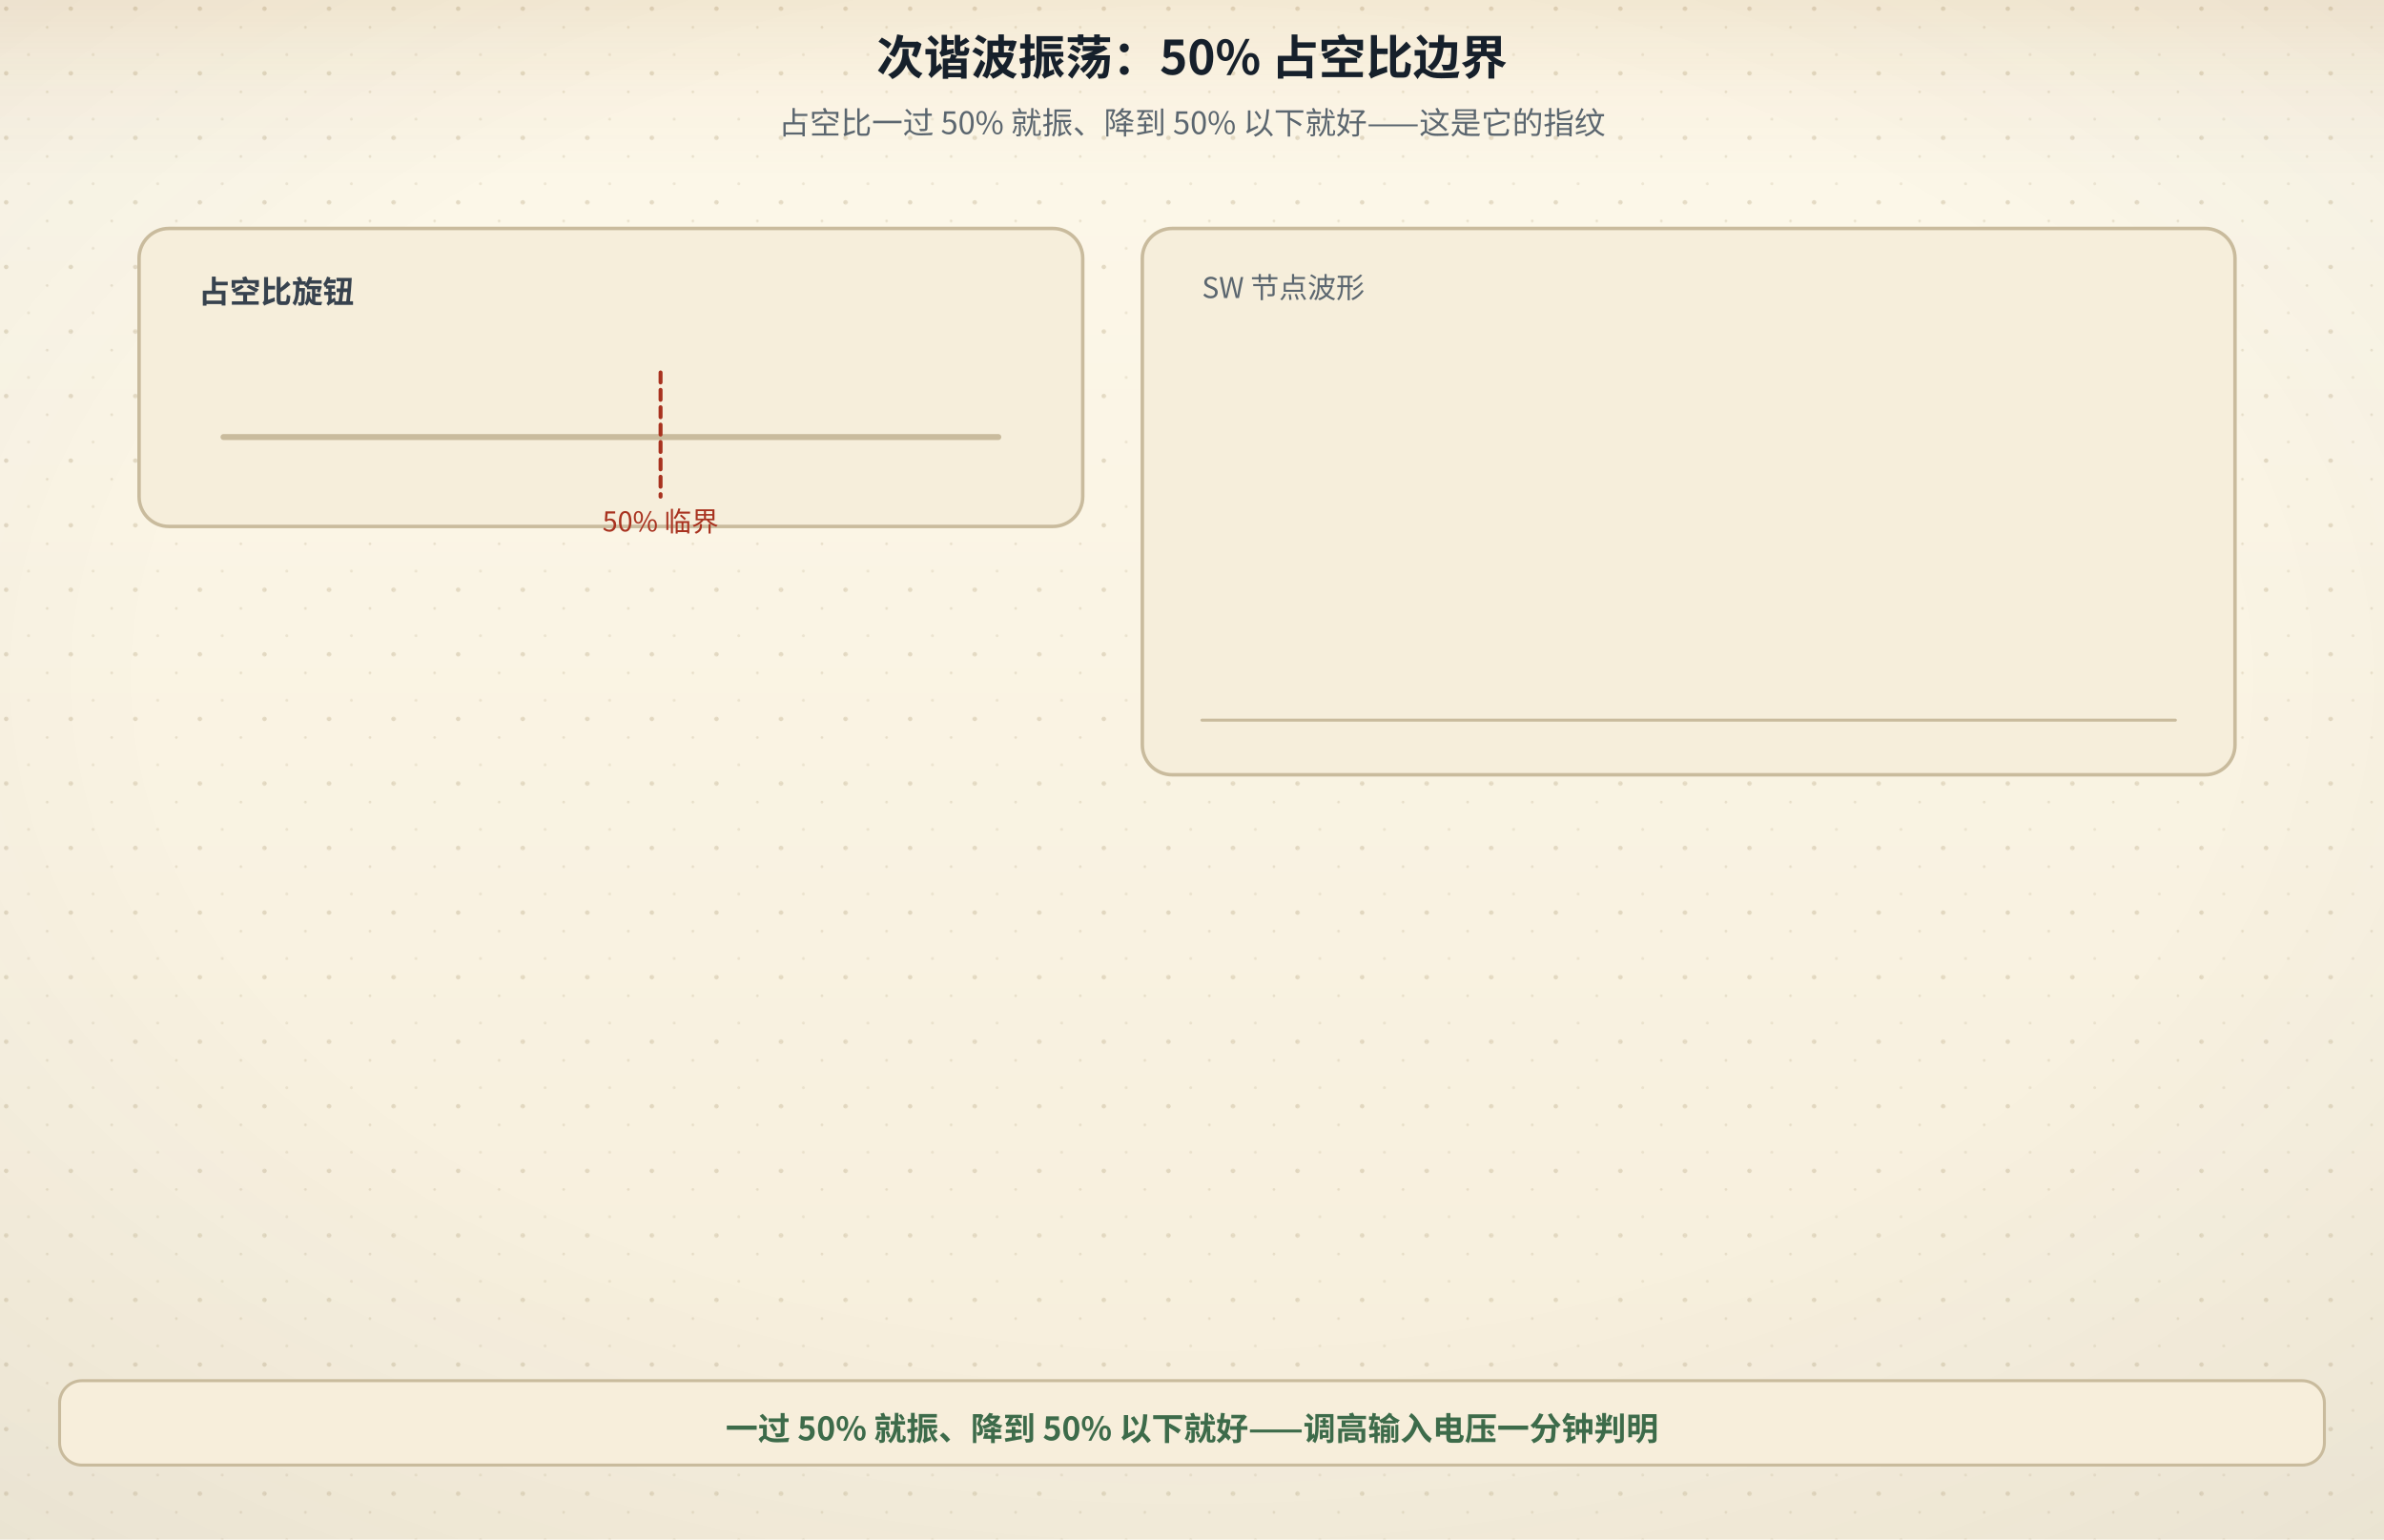
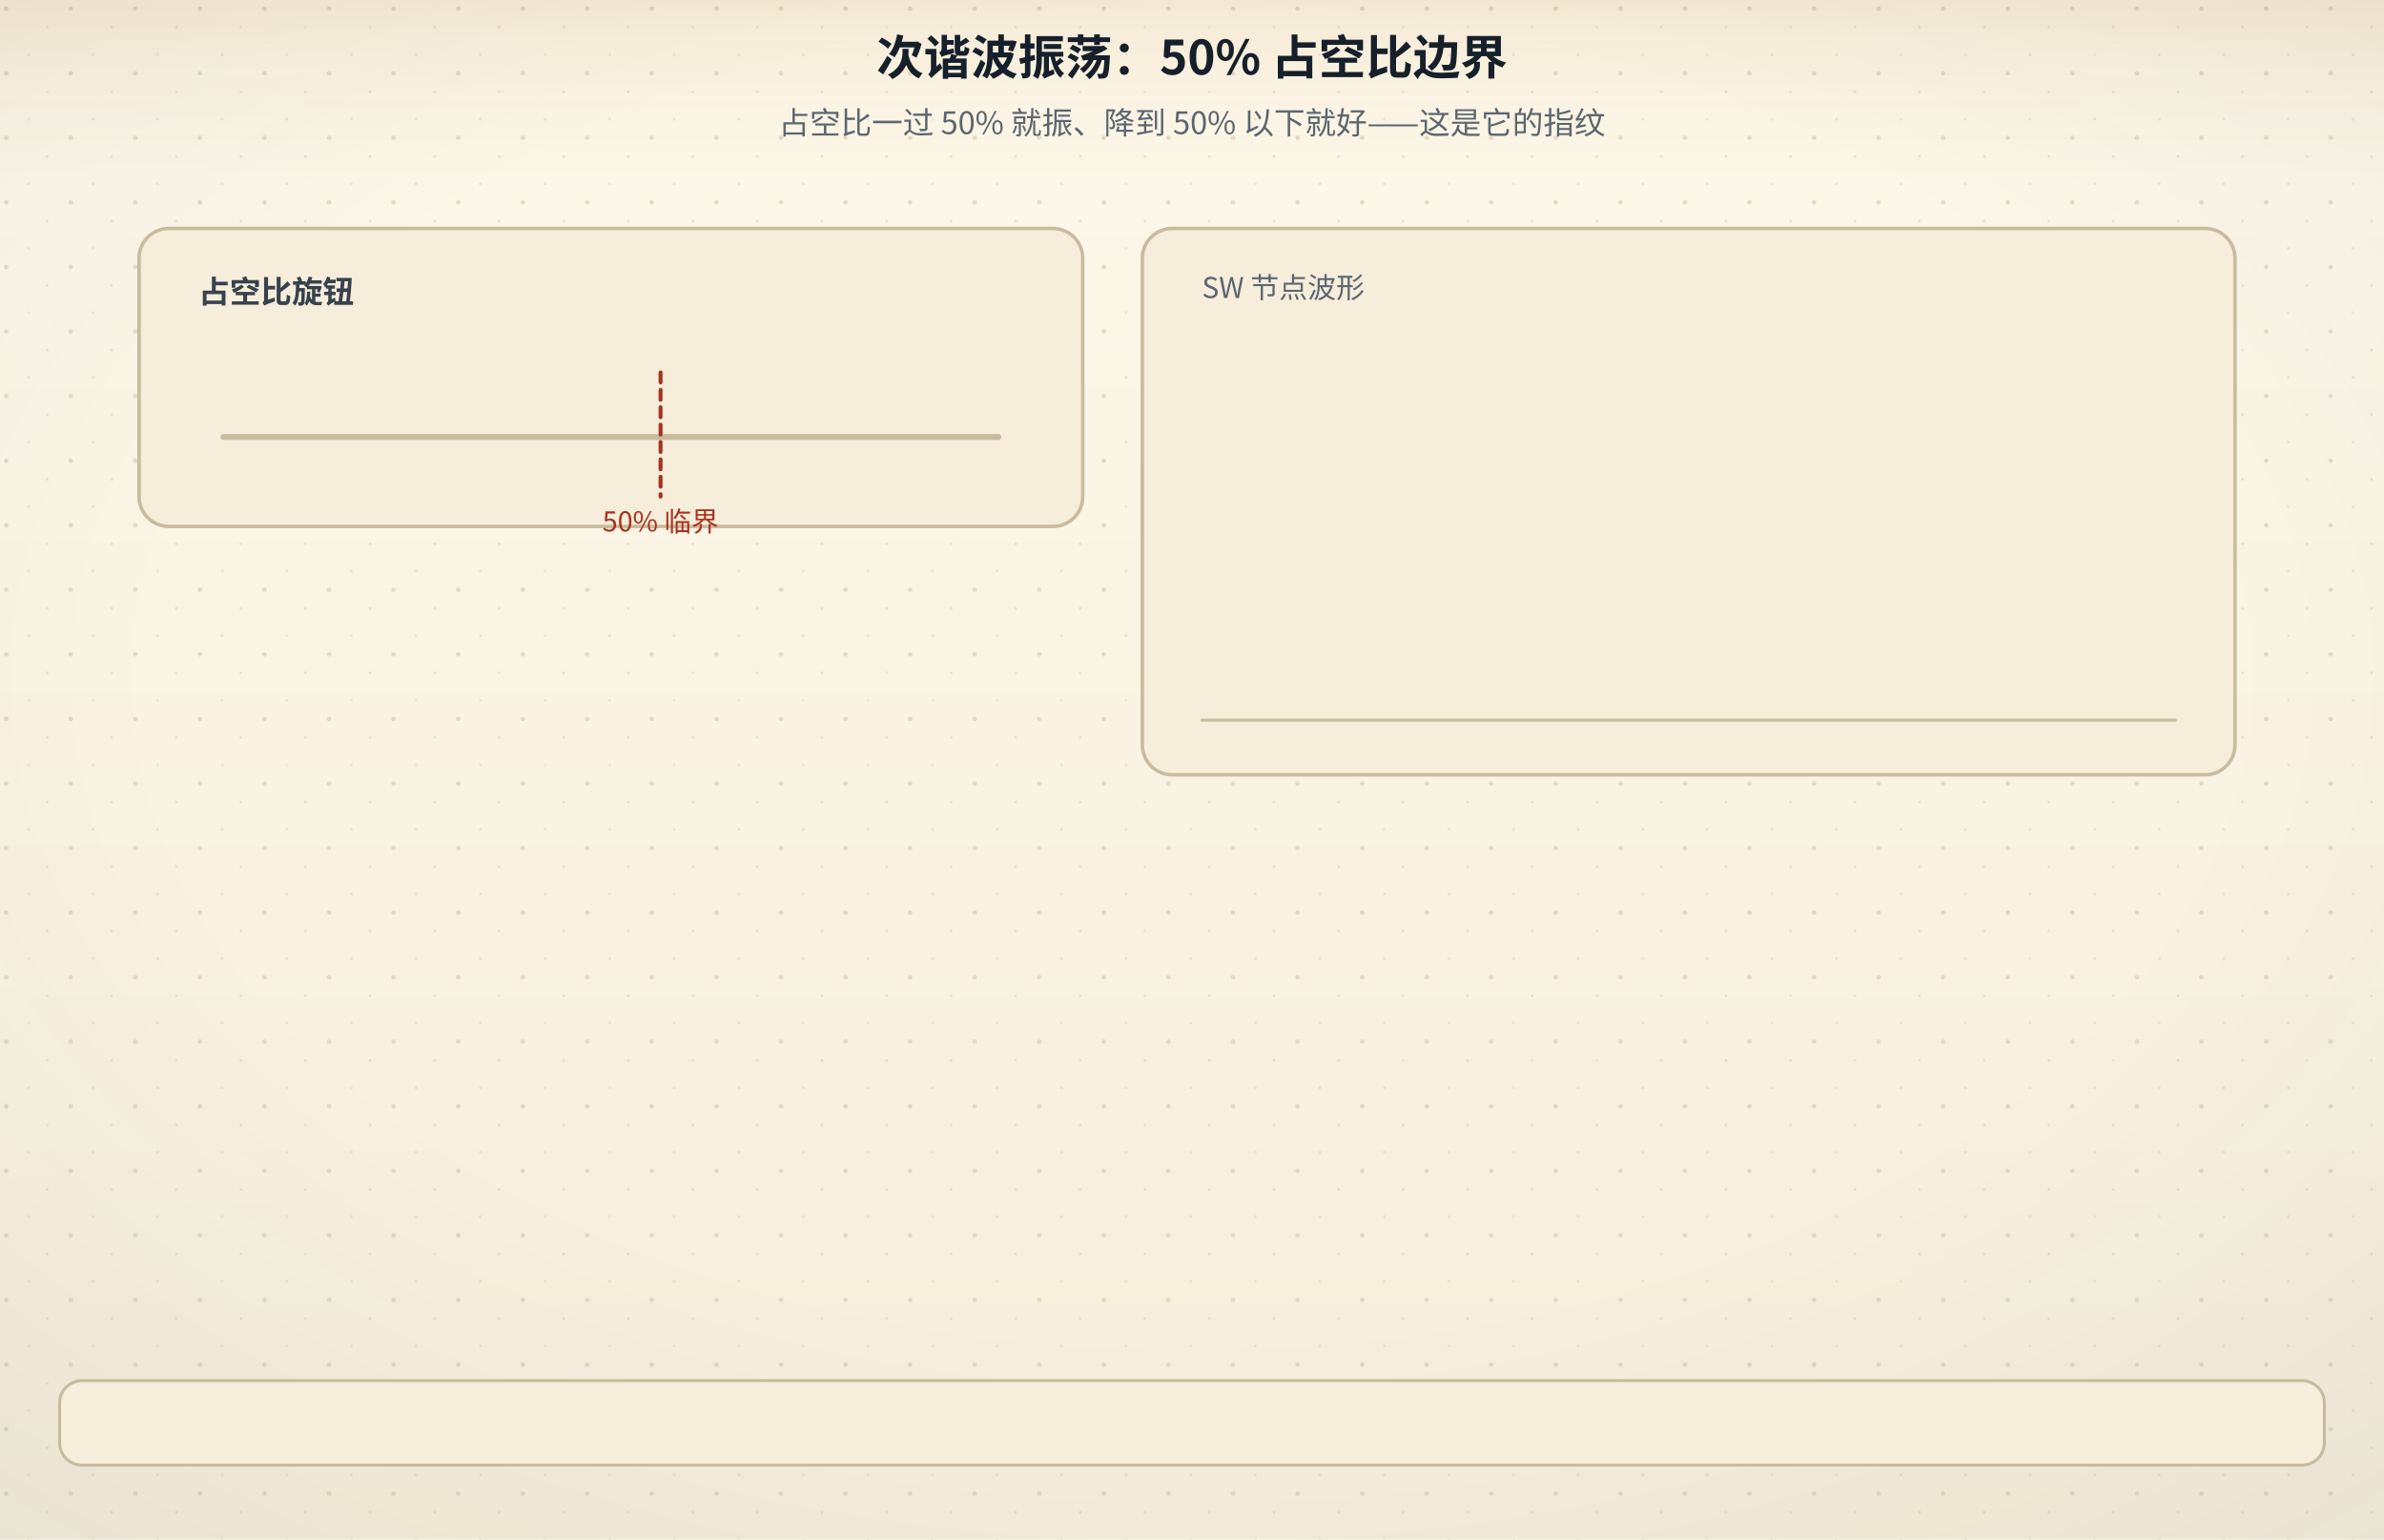
<svg xmlns="http://www.w3.org/2000/svg" viewBox="0 0 960 620" role="img" aria-labelledby="figTitle figDesc">
  <defs>
    <linearGradient id="bgL" x1="0" y1="0" x2="0" y2="1">
      <stop offset="0" stop-color="#fdf8ea" />
      <stop offset="1" stop-color="#f6eedb" />
    </linearGradient>
    <linearGradient id="bgD" x1="0" y1="0" x2="0" y2="1">
      <stop offset="0" stop-color="#141310" />
      <stop offset="1" stop-color="#1d1a14" />
    </linearGradient>
    <radialGradient id="vig" cx="0.5" cy="0.44" r="0.78">
      <stop offset="0.55" stop-color="#16202b" stop-opacity="0" />
      <stop offset="1" stop-color="#16202b" stop-opacity="0.055" />
    </radialGradient>
    <linearGradient id="hdr" x1="0" y1="0" x2="0" y2="1">
      <stop offset="0" stop-color="#a4630f" stop-opacity="0.10" />
      <stop offset="0.55" stop-color="#a4630f" stop-opacity="0.028" />
      <stop offset="1" stop-color="#a4630f" stop-opacity="0" />
    </linearGradient>
    <linearGradient id="hdrD" x1="0" y1="0" x2="0" y2="1">
      <stop offset="0" stop-color="#dcab63" stop-opacity="0.13" />
      <stop offset="0.55" stop-color="#dcab63" stop-opacity="0.04" />
      <stop offset="1" stop-color="#dcab63" stop-opacity="0" />
    </linearGradient>
    <pattern id="dots" width="26" height="26" patternUnits="userSpaceOnUse">
      <circle cx="2.5" cy="3.5" r="0.9" fill="#c9bb9d" />
      <circle cx="19" cy="11" r="0.55" fill="#c9bb9d" opacity="0.7" />
      <circle cx="11.5" cy="22" r="0.6" fill="#c9bb9d" opacity="0.55" />
    </pattern>
    <filter id="soft" x="-40%" y="-40%" width="180%" height="180%">
      <feDropShadow dx="0" dy="1.4" stdDeviation="2" flood-color="#16202b" flood-opacity="0.13" />
    </filter>
    <filter id="pglow" x="-70%" y="-70%" width="240%" height="240%">
      <feGaussianBlur stdDeviation="1.7" result="b" />
      <feMerge>
        <feMergeNode in="b" />
        <feMergeNode in="SourceGraphic" />
      </feMerge>
    </filter>
  </defs>
  <rect class="page-bg" width="960" height="620" fill="url(#bgL)" />
  <rect class="page-grain" width="960" height="620" fill="url(#dots)" />
  <rect class="page-vig" width="960" height="620" fill="url(#vig)" />
  <rect class="page-hdr" width="960" height="72" fill="url(#hdr)" />
  <style>
text{font-family:"Segoe UI","Microsoft YaHei","PingFang SC","Hiragino Sans GB","Noto Sans CJK SC","Source Han Sans SC","Noto Sans SC",sans-serif;}
line,path,polyline,polygon{stroke-linecap:round;stroke-linejoin:round}
.page-bg{fill:url(#bgL)}
.page-grain{opacity:.5}
.page-vig{opacity:1}
.page-hdr{fill:url(#hdr)}
@media (prefers-color-scheme: dark){
.page-bg{fill:url(#bgD)}
.page-grain{opacity:.34}
.page-vig{opacity:.5}
.page-hdr{fill:url(#hdrD)}
[fill="#fdf8ea"]{fill:#141310}
[stroke="#fdf8ea"]{stroke:#141310}
[fill="#f6eedb"]{fill:#1d1a14}
[stroke="#f6eedb"]{stroke:#1d1a14}
[fill="#e0d3b8"]{fill:#3b3529}
[stroke="#e0d3b8"]{stroke:#3b3529}
[fill="#c9bb9d"]{fill:#4a4436}
[stroke="#c9bb9d"]{stroke:#4a4436}
[fill="#16202b"]{fill:#ece4d3}
[stroke="#16202b"]{stroke:#ece4d3}
[fill="#37424e"]{fill:#cfc6b4}
[stroke="#37424e"]{stroke:#cfc6b4}
[fill="#5b666f"]{fill:#a79e8b}
[stroke="#5b666f"]{stroke:#a79e8b}
[fill="#8b8272"]{fill:#857c6c}
[stroke="#8b8272"]{stroke:#857c6c}
text[fill="#fdf8ea"]{fill:#f9f3e3}
[fill="#e6eff3"]{fill:#17262e}
[fill="#e4f1f3"]{fill:#15262a}
[fill="#e8efe6"]{fill:#182418}
[fill="#f6e7e1"]{fill:#281a16}
[fill="#f7eedb"]{fill:#292114}
[fill="#efe8ee"]{fill:#241c22}
text[fill="#1f5d7a"]{fill:#7fb7cf}
:is(rect,circle,path,line,polygon,polyline,ellipse,g)[fill="#1f5d7a"]{fill:#2b4d5f}
[stroke="#1f5d7a"]{stroke:#6fa3b9}
text[fill="#2f7f96"]{fill:#8ac9d8}
:is(rect,circle,path,line,polygon,polyline,ellipse,g)[fill="#2f7f96"]{fill:#2b5660}
[stroke="#2f7f96"]{stroke:#77b2c1}
text[fill="#3d6b4a"]{fill:#98c096}
:is(rect,circle,path,line,polygon,polyline,ellipse,g)[fill="#3d6b4a"]{fill:#2f4a33}
[stroke="#3d6b4a"]{stroke:#7aa87c}
text[fill="#a8321f"]{fill:#e0907a}
:is(rect,circle,path,line,polygon,polyline,ellipse,g)[fill="#a8321f"]{fill:#55231b}
[stroke="#a8321f"]{stroke:#c07a63}
text[fill="#a4630f"]{fill:#dcab63}
:is(rect,circle,path,line,polygon,polyline,ellipse,g)[fill="#a4630f"]{fill:#553a17}
[stroke="#a4630f"]{stroke:#c08a45}
text[fill="#6b3f63"]{fill:#c4a2bf}
:is(rect,circle,path,line,polygon,polyline,ellipse,g)[fill="#6b3f63"]{fill:#452c40}
[stroke="#6b3f63"]{stroke:#a17c9b}
}
</style>
  <text x="480" y="30" text-anchor="middle" font-size="19" font-weight="bold" fill="#16202b">次谐波振荡：50% 占空比边界</text>
  <text x="480" y="54" text-anchor="middle" font-size="12.5" fill="#5b666f">占空比一过 50% 就振、降到 50% 以下就好——这是它的指纹</text>
  <rect x="56" y="92" width="380" height="120" rx="12" fill="#f6eedb" stroke="#c9bb9d" stroke-width="1.4" />
  <text x="80" y="122" font-size="12.5" font-weight="bold" fill="#37424e">占空比旋钮</text>
  <line x1="90" y1="176" x2="402" y2="176" stroke="#c9bb9d" stroke-width="2.4" />
  <line x1="266" y1="150" x2="266" y2="200" stroke="#a8321f" stroke-width="1.6" stroke-dasharray="4,3" />
  <text x="266" y="214" text-anchor="middle" font-size="11" fill="#a8321f">50% 临界</text>
  <rect x="460" y="92" width="440" height="220" rx="12" fill="#f6eedb" stroke="#c9bb9d" stroke-width="1.4" />
  <text x="484" y="120" font-size="11.5" fill="#5b666f">SW 节点波形</text>
  <line x1="484" y1="290" x2="876" y2="290" stroke="#c9bb9d" stroke-width="1.2" />
-   <g opacity="0">
+   <g data-beat="旋钮在40%" opacity="0">
    <circle cx="182" cy="176" r="13" fill="#e6eff3" stroke="#1f5d7a" stroke-width="2.4" />
    <text x="182" y="144" text-anchor="middle" font-size="13" font-weight="bold" fill="#1f5d7a">40%</text>
    <path d="M484,290 l30,-44 l30,44 l30,-44 l30,44 l30,-44 l30,44 l30,-44 l30,44 l30,-44 l30,44 l30,-44 l30,44 l30,-44" fill="none" stroke="#1f5d7a" stroke-width="2.2" />
    <animate attributeName="opacity" values="0;1" keyTimes="0;1" calcMode="spline" keySplines="0.25 0.1 0.25 1" begin="0s" dur="0.45s" fill="freeze" />
    <animate attributeName="opacity" values="1;0" keyTimes="0;1" calcMode="spline" keySplines="0.4 0 0.6 1" begin="1.5s" dur="0.4s" fill="freeze" />
    <animateTransform attributeName="transform" type="translate" from="0 0" to="0 -6" begin="0s" dur="0.6s" fill="freeze" calcMode="spline" keySplines="0.25 0.1 0.25 1" keyTimes="0;1" />
  </g>
-   <g opacity="0">
+   <g data-beat="推过50%" opacity="0">
    <circle cx="310" cy="176" r="13" fill="#f7eedb" stroke="#a4630f" stroke-width="2.4" />
    <text x="310" y="144" text-anchor="middle" font-size="13" font-weight="bold" fill="#a4630f">55%</text>
    <path d="M484,290 l24,-52 l24,52 l24,-52 l24,52 l24,-52 l24,52 l24,-52 l24,52 l24,-52 l24,52 l24,-52 l24,52 l24,-52" fill="none" stroke="#a4630f" stroke-width="2.4" />
    <animate attributeName="opacity" values="0;1" keyTimes="0;1" calcMode="spline" keySplines="0.25 0.1 0.25 1" begin="1.5s" dur="0.45s" fill="freeze" />
    <animate attributeName="opacity" values="1;0" keyTimes="0;1" calcMode="spline" keySplines="0.4 0 0.6 1" begin="3.2s" dur="0.4s" fill="freeze" />
    <animateTransform attributeName="transform" type="translate" from="0 0" to="0 -6" begin="1.5s" dur="0.6s" fill="freeze" calcMode="spline" keySplines="0.25 0.1 0.25 1" keyTimes="0;1" />
  </g>
-   <g opacity="0">
+   <g data-beat="一宽一窄" opacity="0">
    <path d="M484,290 l56,-64 l36,64 l56,-64 l36,64 l56,-64 l36,64 l56,-64 l36,64 l56,-64 l36,64" fill="none" stroke="#a8321f" stroke-width="2.6" />
    <text x="600" y="132" font-size="12.5" font-weight="bold" fill="#a8321f">一宽一窄交替 · 周期翻倍</text>
    <animate attributeName="opacity" values="0;1" keyTimes="0;1" calcMode="spline" keySplines="0.25 0.1 0.25 1" begin="3.2s" dur="0.45s" fill="freeze" />
    <animate attributeName="opacity" values="1;0" keyTimes="0;1" calcMode="spline" keySplines="0.4 0 0.6 1" begin="5s" dur="0.4s" fill="freeze" />
    <animateTransform attributeName="transform" type="translate" from="0 0" to="0 -6" begin="3.2s" dur="0.6s" fill="freeze" calcMode="spline" keySplines="0.25 0.1 0.25 1" keyTimes="0;1" />
  </g>
-   <g opacity="0">
+   <g data-beat="纹波半频" opacity="0">
    <rect x="460" y="330" width="440" height="100" rx="12" fill="#f6eedb" stroke="#c9bb9d" stroke-width="1.4" />
    <line x1="484" y1="400" x2="876" y2="400" stroke="#c9bb9d" stroke-width="1.2" />
    <line x1="620" y1="356" x2="620" y2="416" stroke="#6b3f63" stroke-width="2" />
    <text x="612" y="424" text-anchor="middle" font-size="11" fill="#6b3f63">f_sw / 2</text>
    <circle cx="740" cy="400" r="5" fill="#6b3f63" />
    <text x="736" y="424" text-anchor="middle" font-size="11" fill="#5b666f">f_sw</text>
    <text x="484" y="352" font-size="11.5" font-weight="bold" fill="#6b3f63">输出纹波频谱：出现半频分量</text>
    <animate attributeName="opacity" values="0;1" keyTimes="0;1" calcMode="spline" keySplines="0.25 0.1 0.25 1" begin="5s" dur="0.45s" fill="freeze" />
    <animate attributeName="opacity" values="1;0" keyTimes="0;1" calcMode="spline" keySplines="0.4 0 0.6 1" begin="6.5s" dur="0.4s" fill="freeze" />
    <animateTransform attributeName="transform" type="translate" from="0 0" to="0 -6" begin="5s" dur="0.6s" fill="freeze" calcMode="spline" keySplines="0.25 0.1 0.25 1" keyTimes="0;1" />
  </g>
-   <g opacity="0">
+   <g data-beat="斜坡补偿" opacity="0">
    <rect x="56" y="330" width="380" height="100" rx="12" fill="#e6eff3" stroke="#1f5d7a" stroke-width="1.8" />
    <line x1="80" y1="410" x2="410" y2="410" stroke="#c9bb9d" stroke-width="1.2" />
    <path d="M80,410 L410,352" fill="none" stroke="#1f5d7a" stroke-width="2.4" />
    <text x="80" y="352" font-size="12" font-weight="bold" fill="#1f5d7a">下斜坡压回放大系数 &lt; 1</text>
    <text x="80" y="444" font-size="11.5" fill="#5b666f">人为叠加，抵消逐周期放大</text>
    <animate attributeName="opacity" values="0;1" keyTimes="0;1" calcMode="spline" keySplines="0.25 0.1 0.25 1" begin="6.5s" dur="0.45s" fill="freeze" />
    <animate attributeName="opacity" values="1;0" keyTimes="0;1" calcMode="spline" keySplines="0.4 0 0.6 1" begin="8s" dur="0.4s" fill="freeze" />
    <animateTransform attributeName="transform" type="translate" from="0 0" to="0 -6" begin="6.5s" dur="0.6s" fill="freeze" calcMode="spline" keySplines="0.25 0.1 0.25 1" keyTimes="0;1" />
  </g>
-   <g opacity="0">
+   <g data-beat="边界指纹" opacity="0">
    <rect x="56" y="452" width="840" height="120" rx="12" fill="#e8efe6" stroke="#3d6b4a" stroke-width="2" />
    <text x="84" y="488" font-size="14" font-weight="bold" fill="#3d6b4a">边界指纹：占空比一过 50% 就振，降到 50% 以下就好</text>
    <text x="84" y="516" font-size="12.5" fill="#16202b">一分钟验证：调高输入电压（减小占空比），看振荡是否消失。</text>
    <text x="84" y="540" font-size="12.5" fill="#16202b">消失即次谐波振荡——加斜坡补偿或降低环路增益。</text>
    <animate attributeName="opacity" values="0;1" keyTimes="0;1" calcMode="spline" keySplines="0.25 0.1 0.25 1" begin="8s" dur="0.45s" fill="freeze" />
    <animateTransform attributeName="transform" type="translate" from="0 0" to="0 -4" begin="8s" dur="0.6s" fill="freeze" calcMode="spline" keySplines="0.25 0.1 0.25 1" keyTimes="0;1" />
  </g>
  <rect x="24" y="556" width="912" height="34" rx="9" fill="#f7eedb" stroke="#c9bb9d" stroke-width="1.2" />
-   <g opacity="0">
-     <animate attributeName="opacity" values="0;1" keyTimes="0;1" calcMode="spline" keySplines="0.25 0.1 0.25 1" begin="0s" dur="0.45s" fill="freeze" />
-     <animate attributeName="opacity" values="1;0" keyTimes="0;1" calcMode="spline" keySplines="0.4 0 0.6 1" begin="1.5s" dur="0.4s" fill="freeze" />
+   <g data-caption="旋钮在40%" opacity="0">
+     <animate attributeName="opacity" values="0;1" keyTimes="0;1" calcMode="spline" keySplines="0.25 0.1 0.25 1" begin="0s" dur="0.2s" fill="freeze" />
+     <animate attributeName="opacity" values="1;0" keyTimes="0;1" calcMode="spline" keySplines="0.4 0 0.6 1" begin="1.3s" dur="0.2s" fill="freeze" />
    <text x="480" y="580" text-anchor="middle" font-size="13" font-weight="bold" fill="#1f5d7a">起点：占空比 40%，电流环工作正常，SW 波形规整</text>
  </g>
-   <g opacity="0">
-     <animate attributeName="opacity" values="0;1" keyTimes="0;1" calcMode="spline" keySplines="0.25 0.1 0.25 1" begin="1.5s" dur="0.45s" fill="freeze" />
-     <animate attributeName="opacity" values="1;0" keyTimes="0;1" calcMode="spline" keySplines="0.4 0 0.6 1" begin="3.2s" dur="0.4s" fill="freeze" />
+   <g data-caption="推过50%" opacity="0">
+     <animate attributeName="opacity" values="0;1" keyTimes="0;1" calcMode="spline" keySplines="0.25 0.1 0.25 1" begin="1.5s" dur="0.2s" fill="freeze" />
+     <animate attributeName="opacity" values="1;0" keyTimes="0;1" calcMode="spline" keySplines="0.4 0 0.6 1" begin="3s" dur="0.2s" fill="freeze" />
    <text x="480" y="580" text-anchor="middle" font-size="13" font-weight="bold" fill="#a4630f">负载加重，占空比推到 55%——越过临界点</text>
  </g>
-   <g opacity="0">
-     <animate attributeName="opacity" values="0;1" keyTimes="0;1" calcMode="spline" keySplines="0.25 0.1 0.25 1" begin="3.2s" dur="0.45s" fill="freeze" />
-     <animate attributeName="opacity" values="1;0" keyTimes="0;1" calcMode="spline" keySplines="0.4 0 0.6 1" begin="5s" dur="0.4s" fill="freeze" />
+   <g data-caption="一宽一窄" opacity="0">
+     <animate attributeName="opacity" values="0;1" keyTimes="0;1" calcMode="spline" keySplines="0.25 0.1 0.25 1" begin="3.2s" dur="0.2s" fill="freeze" />
+     <animate attributeName="opacity" values="1;0" keyTimes="0;1" calcMode="spline" keySplines="0.4 0 0.6 1" begin="4.8s" dur="0.2s" fill="freeze" />
    <text x="480" y="580" text-anchor="middle" font-size="13" font-weight="bold" fill="#a8321f">电感电流扰动被逐周期放大：SW 波形一宽一窄交替，周期翻倍</text>
  </g>
-   <g opacity="0">
-     <animate attributeName="opacity" values="0;1" keyTimes="0;1" calcMode="spline" keySplines="0.25 0.1 0.25 1" begin="5s" dur="0.45s" fill="freeze" />
-     <animate attributeName="opacity" values="1;0" keyTimes="0;1" calcMode="spline" keySplines="0.4 0 0.6 1" begin="6.5s" dur="0.4s" fill="freeze" />
+   <g data-caption="纹波半频" opacity="0">
+     <animate attributeName="opacity" values="0;1" keyTimes="0;1" calcMode="spline" keySplines="0.25 0.1 0.25 1" begin="5s" dur="0.2s" fill="freeze" />
+     <animate attributeName="opacity" values="1;0" keyTimes="0;1" calcMode="spline" keySplines="0.4 0 0.6 1" begin="6.3s" dur="0.2s" fill="freeze" />
    <text x="480" y="580" text-anchor="middle" font-size="13" font-weight="bold" fill="#6b3f63">输出纹波出现开关频率一半的分量——次谐波振荡的指纹</text>
  </g>
-   <g opacity="0">
-     <animate attributeName="opacity" values="0;1" keyTimes="0;1" calcMode="spline" keySplines="0.25 0.1 0.25 1" begin="6.5s" dur="0.45s" fill="freeze" />
-     <animate attributeName="opacity" values="1;0" keyTimes="0;1" calcMode="spline" keySplines="0.4 0 0.6 1" begin="8s" dur="0.4s" fill="freeze" />
+   <g data-caption="斜坡补偿" opacity="0">
+     <animate attributeName="opacity" values="0;1" keyTimes="0;1" calcMode="spline" keySplines="0.25 0.1 0.25 1" begin="6.5s" dur="0.2s" fill="freeze" />
+     <animate attributeName="opacity" values="1;0" keyTimes="0;1" calcMode="spline" keySplines="0.4 0 0.6 1" begin="7.8s" dur="0.2s" fill="freeze" />
    <text x="480" y="580" text-anchor="middle" font-size="13" font-weight="bold" fill="#1f5d7a">对策：给电流环叠一个下斜坡，把放大系数压回 1 以下</text>
  </g>
-   <g opacity="1">
+   <g data-caption="边界指纹" opacity="0">
+     <animate attributeName="opacity" values="0;1" keyTimes="0;1" calcMode="spline" keySplines="0.25 0.1 0.25 1" begin="8s" dur="0.2s" fill="freeze" />
    <text x="480" y="580" text-anchor="middle" font-size="13" font-weight="bold" fill="#3d6b4a">一过 50% 就振、降到 50% 以下就好——调高输入电压一分钟判明</text>
  </g>
</svg>
